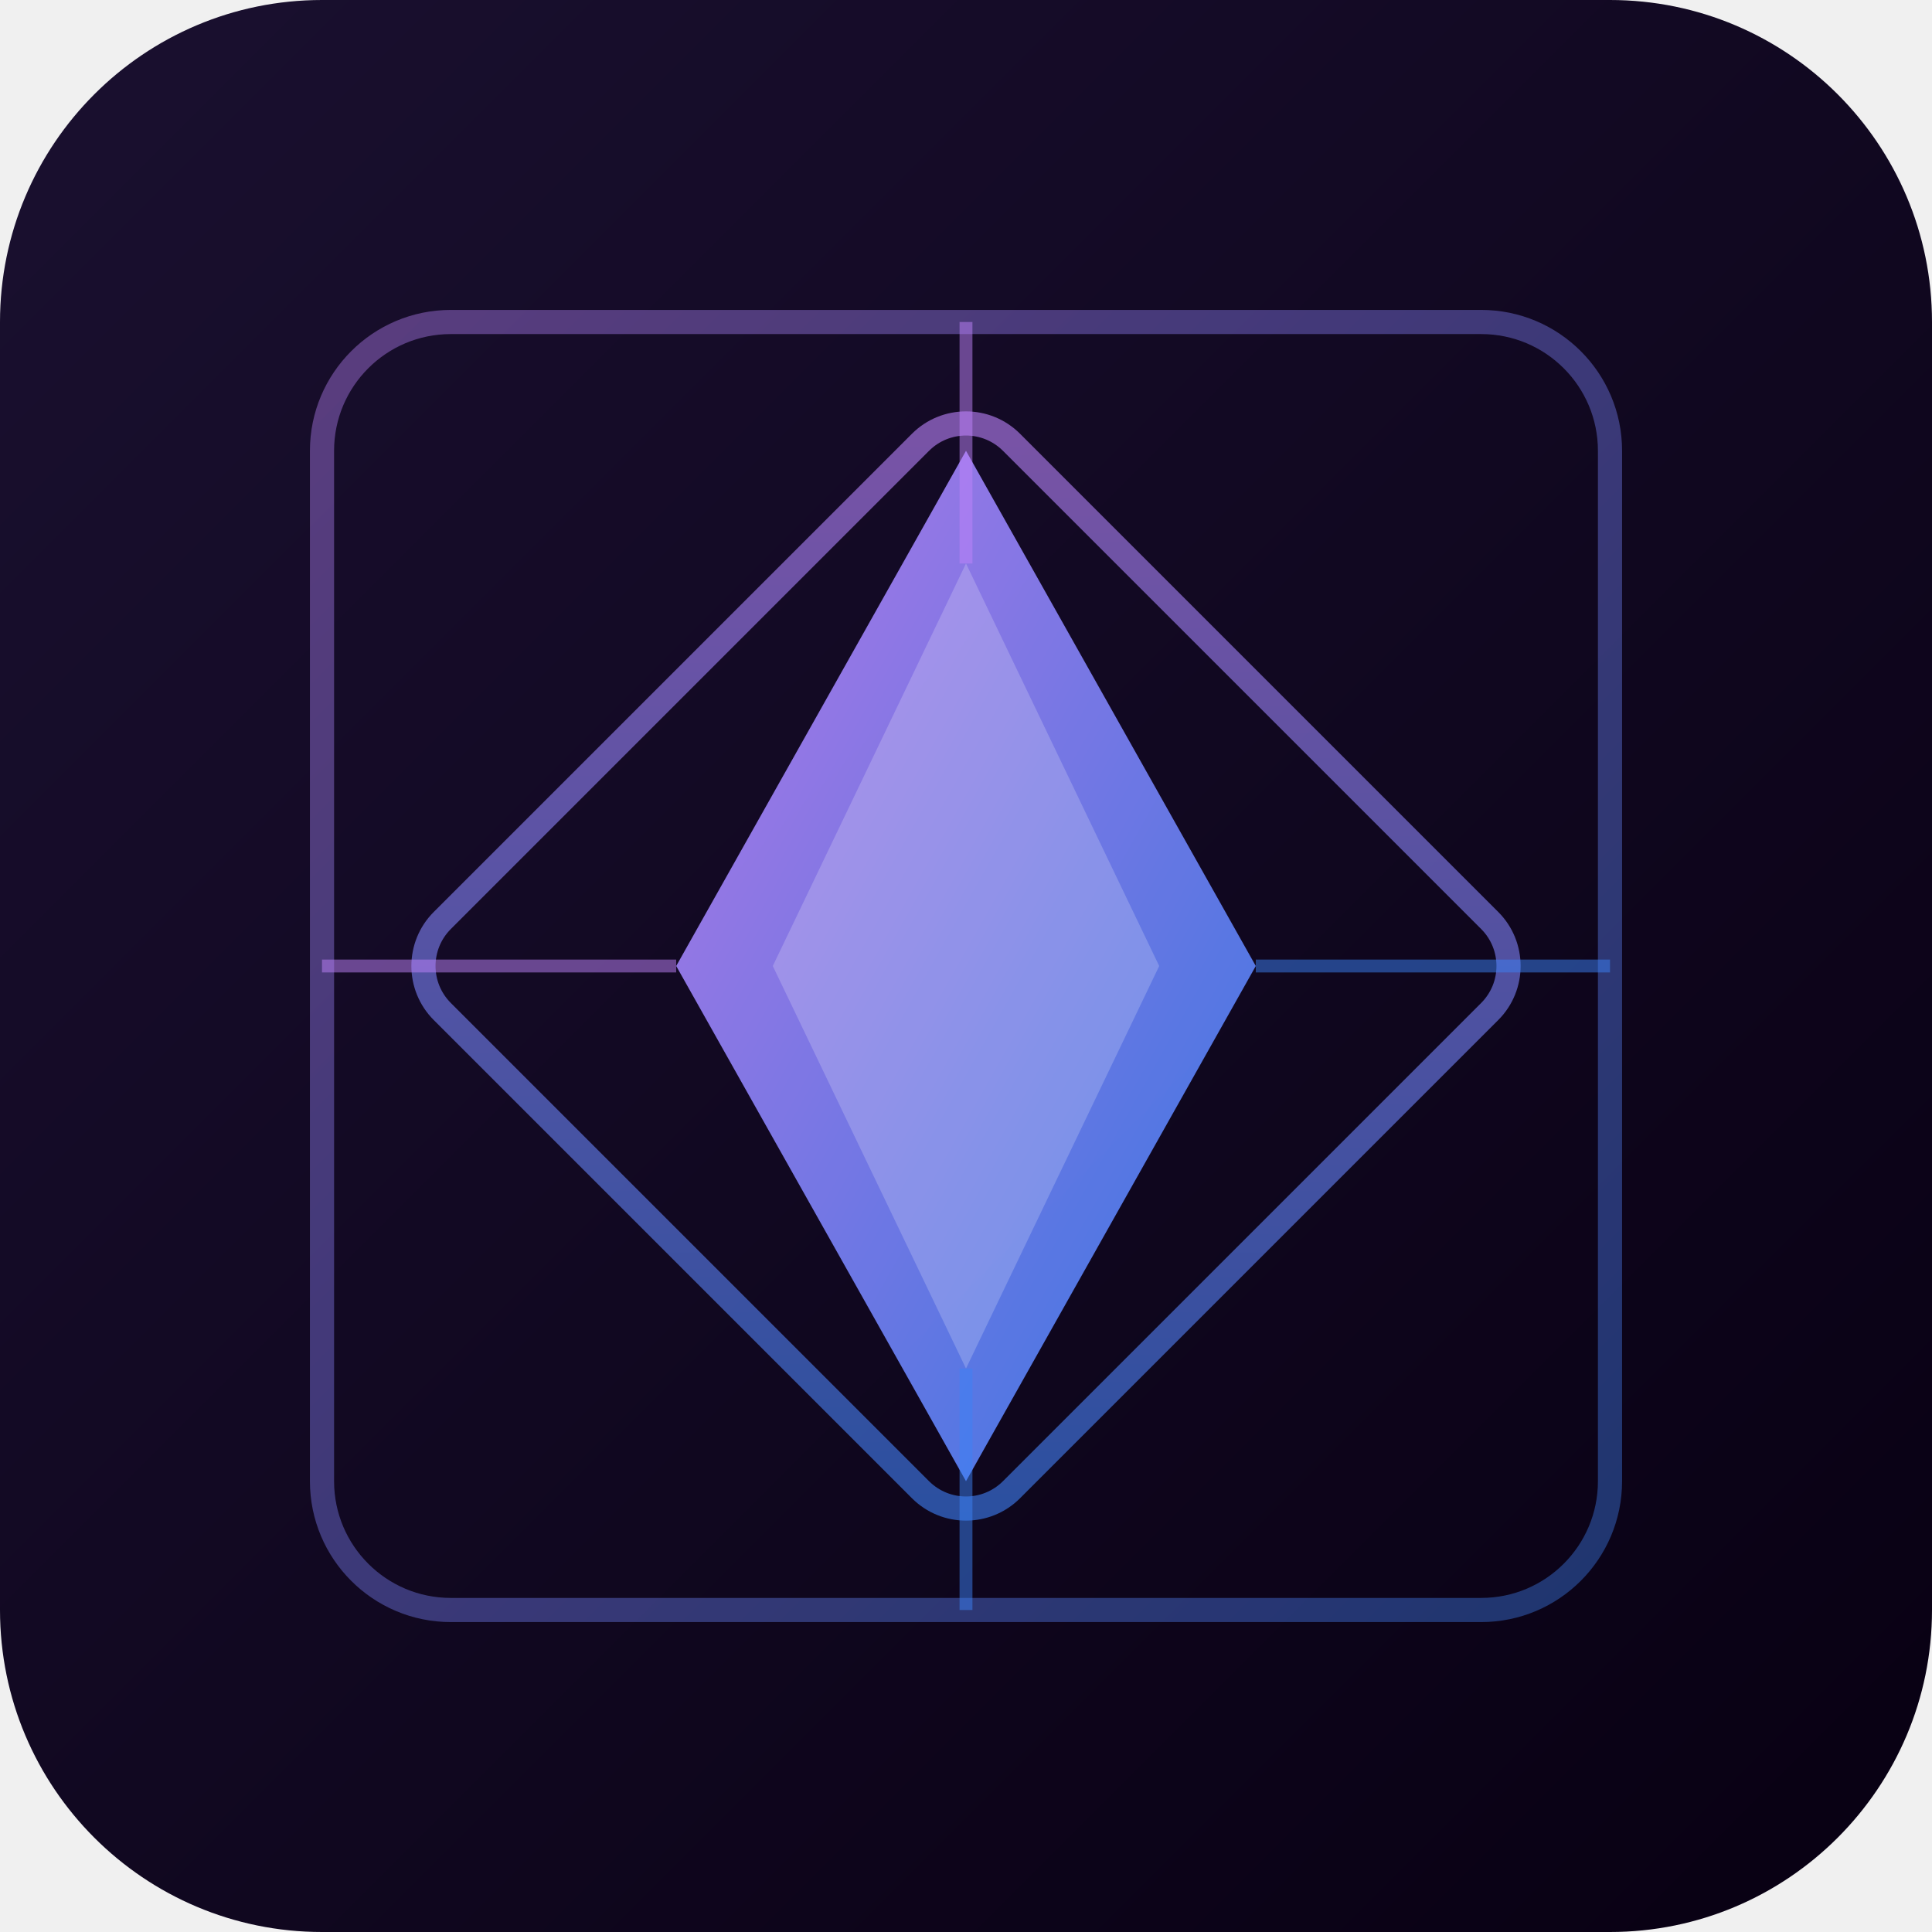
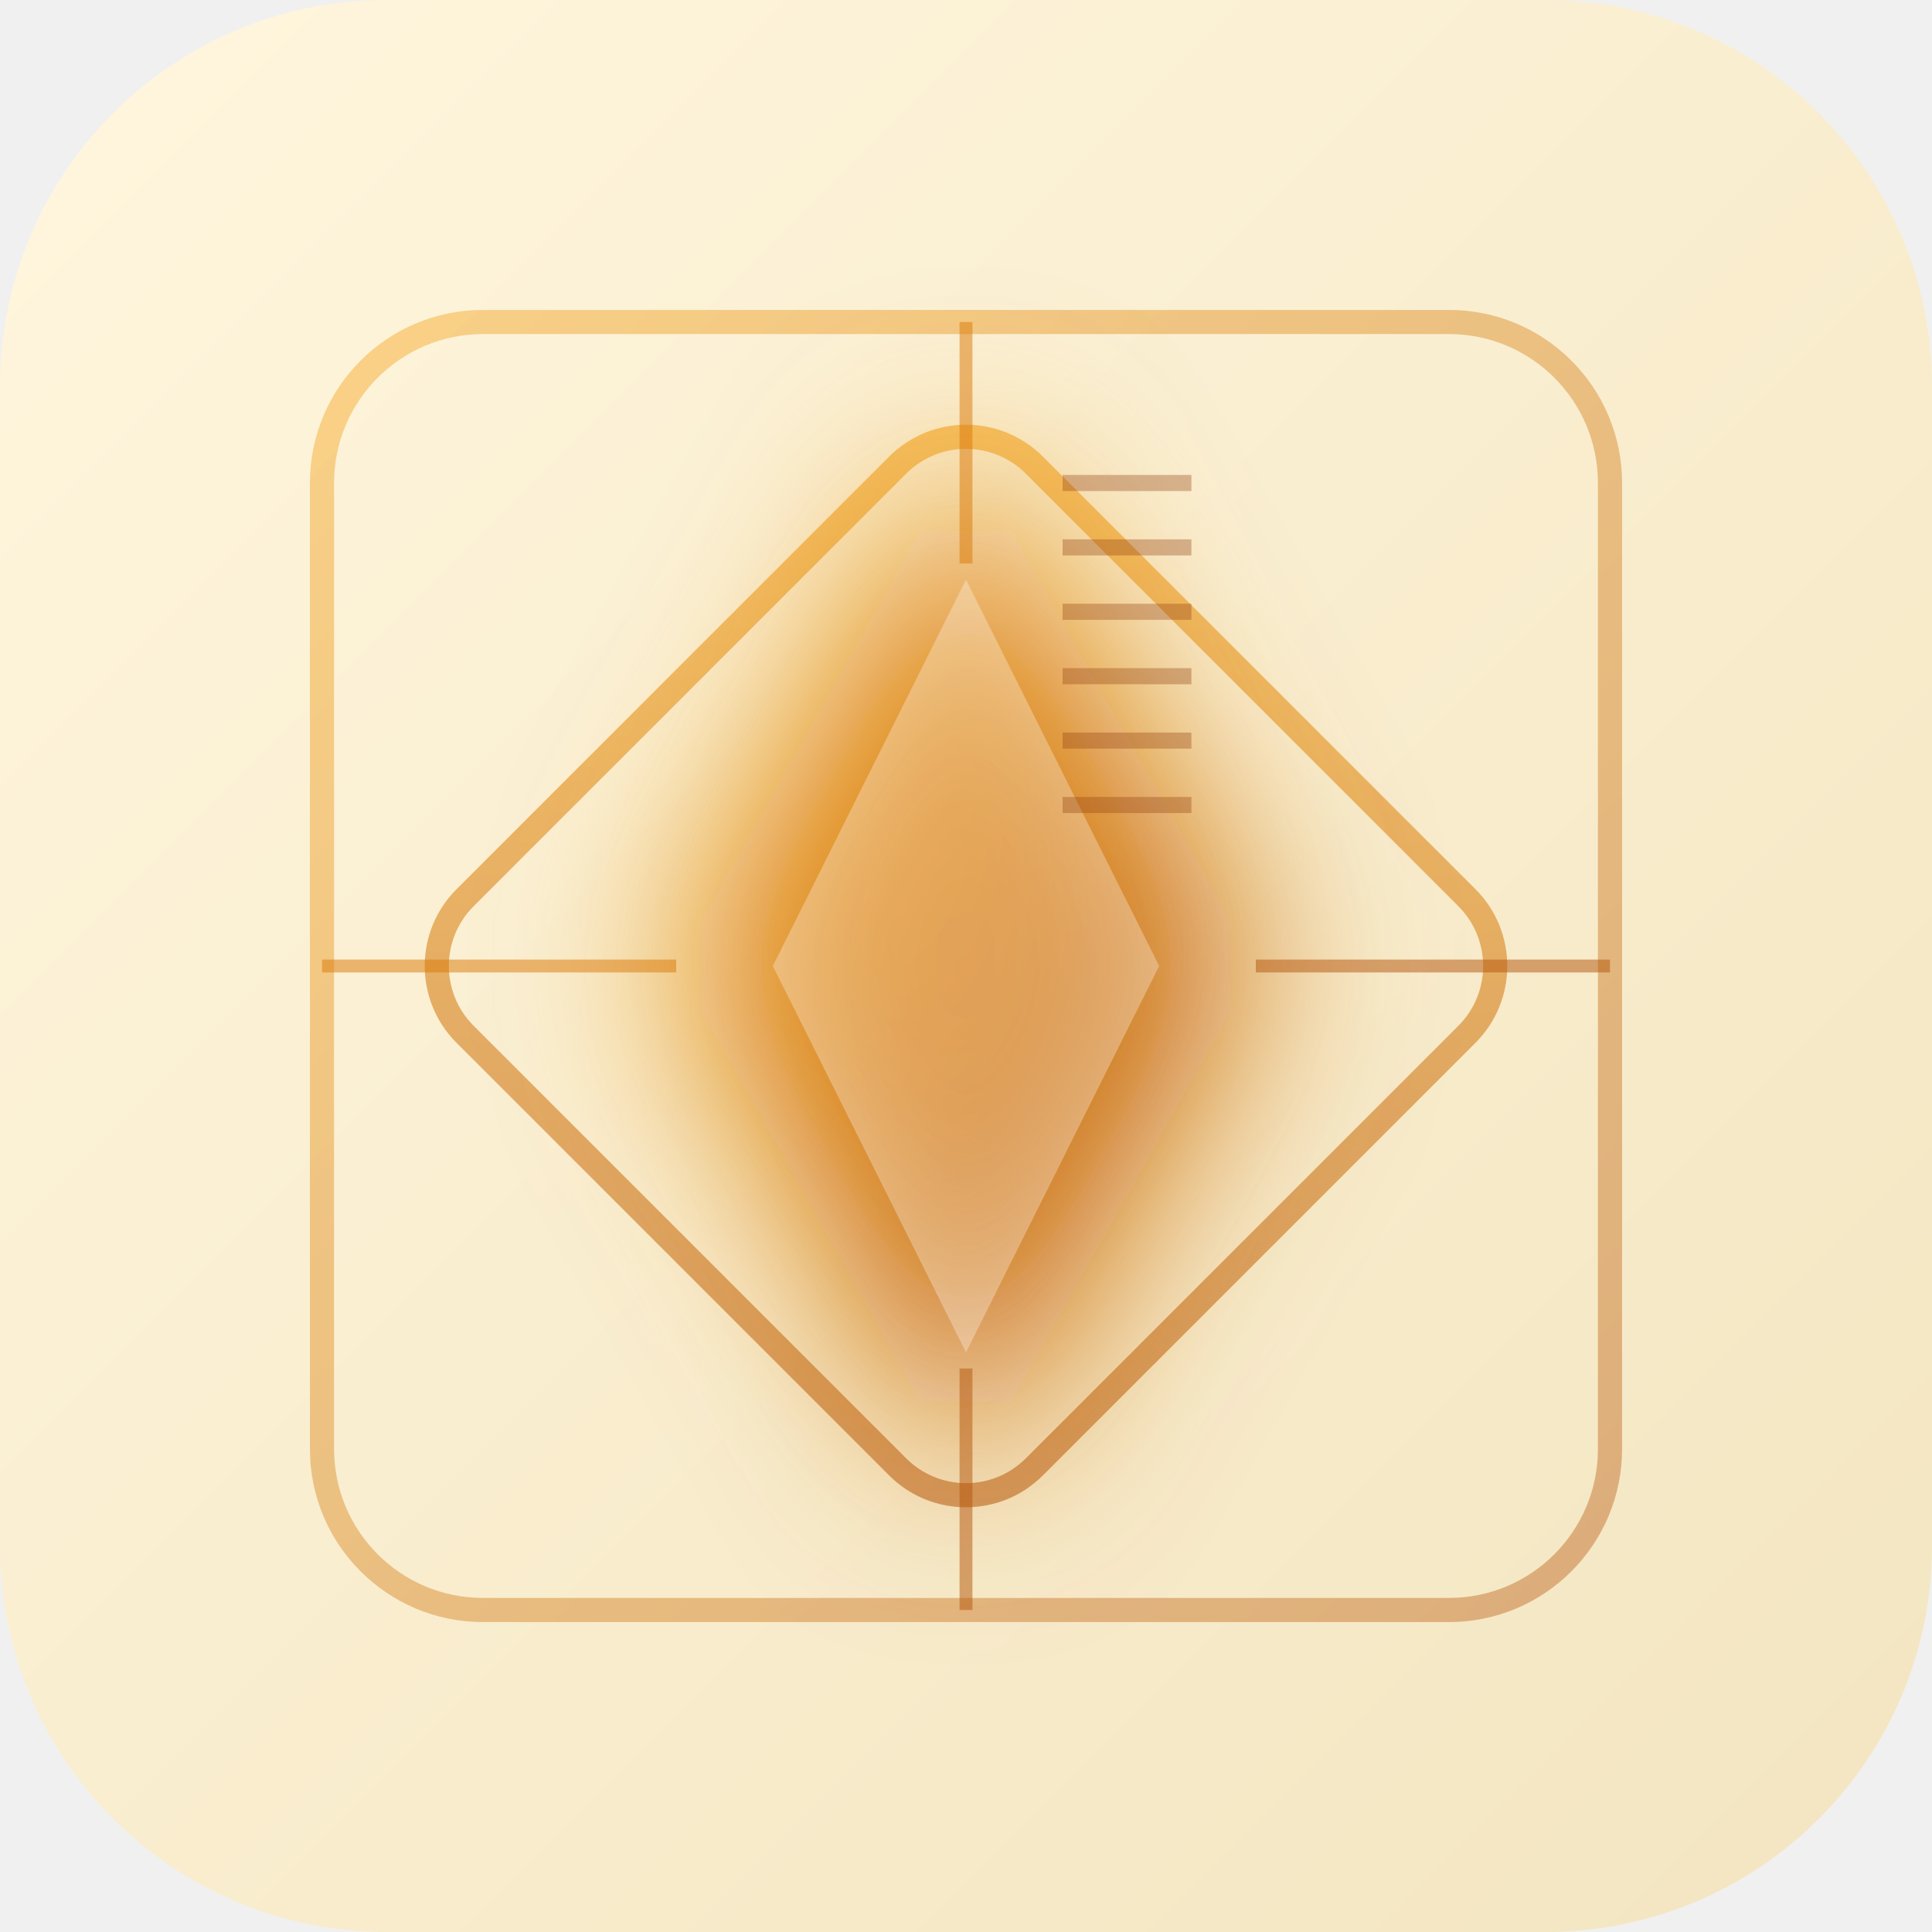
<svg xmlns="http://www.w3.org/2000/svg" width="120" height="120" viewBox="0 0 120 120">
  <defs>
    <linearGradient id="pg" x1="0%" y1="0%" x2="100%" y2="100%">
-       <stop offset="0%" stop-color="#c084fc" />
-       <stop offset="100%" stop-color="#3b82f6" />
+       <stop offset="0%" stop-color="#f59e0b" />
+       <stop offset="100%" stop-color="#b45309" />
    </linearGradient>
    <linearGradient id="sg" x1="0%" y1="0%" x2="100%" y2="100%">
-       <stop offset="0%" stop-color="#1a1030" />
-       <stop offset="100%" stop-color="#080012" />
+       <stop offset="0%" stop-color="#fff6de" />
+       <stop offset="100%" stop-color="#f3e5c0" />
    </linearGradient>
+     <linearGradient id="hex" x1="0%" y1="0%" x2="0%" y2="100%">
+       <stop offset="0%" stop-color="#f59e0b" />
+       <stop offset="100%" stop-color="#d97706" />
+     </linearGradient>
+     <filter id="glow" x="-40%" y="-40%" width="180%" height="180%">
+       <feGaussianBlur in="SourceGraphic" stdDeviation="6" />
+     </filter>
  </defs>
-   <rect width="120" height="120" rx="20" fill="url(#sg)" />
-   <rect x="20" y="20" width="80" height="80" rx="8" fill="none" stroke="url(#pg)" stroke-width="1.5" opacity="0.4" />
-   <rect x="35" y="35" width="50" height="50" rx="4" fill="none" stroke="url(#pg)" stroke-width="1.5" opacity="0.6" transform="rotate(45 60 60)" />
-   <polygon points="60,28 78,60 60,92 42,60" fill="url(#pg)" opacity="0.9" />
-   <polygon points="60,35 72,60 60,85 48,60" fill="#ffffff" opacity="0.2" />
-   <line x1="20" y1="60" x2="42" y2="60" stroke="#c084fc" stroke-width="0.8" opacity="0.5" />
-   <line x1="78" y1="60" x2="100" y2="60" stroke="#3b82f6" stroke-width="0.8" opacity="0.5" />
-   <line x1="60" y1="20" x2="60" y2="35" stroke="#c084fc" stroke-width="0.8" opacity="0.5" />
-   <line x1="60" y1="85" x2="60" y2="100" stroke="#3b82f6" stroke-width="0.8" opacity="0.5" />
+   <rect width="120" height="120" rx="24" fill="url(#sg)" />
+   <rect x="20" y="20" width="80" height="80" rx="10" fill="none" stroke="url(#pg)" stroke-width="1.5" opacity="0.4" />
+   <rect x="35" y="35" width="50" height="50" rx="6" fill="none" stroke="url(#pg)" stroke-width="1.5" opacity="0.55" transform="rotate(45 60 60)" />
+   <polygon points="60,28 78,60 60,92 42,60" fill="url(#pg)" filter="url(#glow)" />
+   <polygon points="60,36 72,60 60,84 48,60" fill="#ffffff" opacity="0.3" />
+   <g stroke="#92400e" stroke-width="1" opacity="0.35">
+     <line x1="66" y1="30" x2="74" y2="30" />
+     <line x1="66" y1="34" x2="74" y2="34" />
+     <line x1="66" y1="38" x2="74" y2="38" />
+     <line x1="66" y1="42" x2="74" y2="42" />
+     <line x1="66" y1="46" x2="74" y2="46" />
+     <line x1="66" y1="50" x2="74" y2="50" />
+   </g>
+   <line x1="20" y1="60" x2="42" y2="60" stroke="#d97706" stroke-width="0.8" opacity="0.5" />
+   <line x1="78" y1="60" x2="100" y2="60" stroke="#b45309" stroke-width="0.8" opacity="0.5" />
+   <line x1="60" y1="20" x2="60" y2="35" stroke="#d97706" stroke-width="0.8" opacity="0.5" />
+   <line x1="60" y1="85" x2="60" y2="100" stroke="#b45309" stroke-width="0.8" opacity="0.5" />
</svg>
